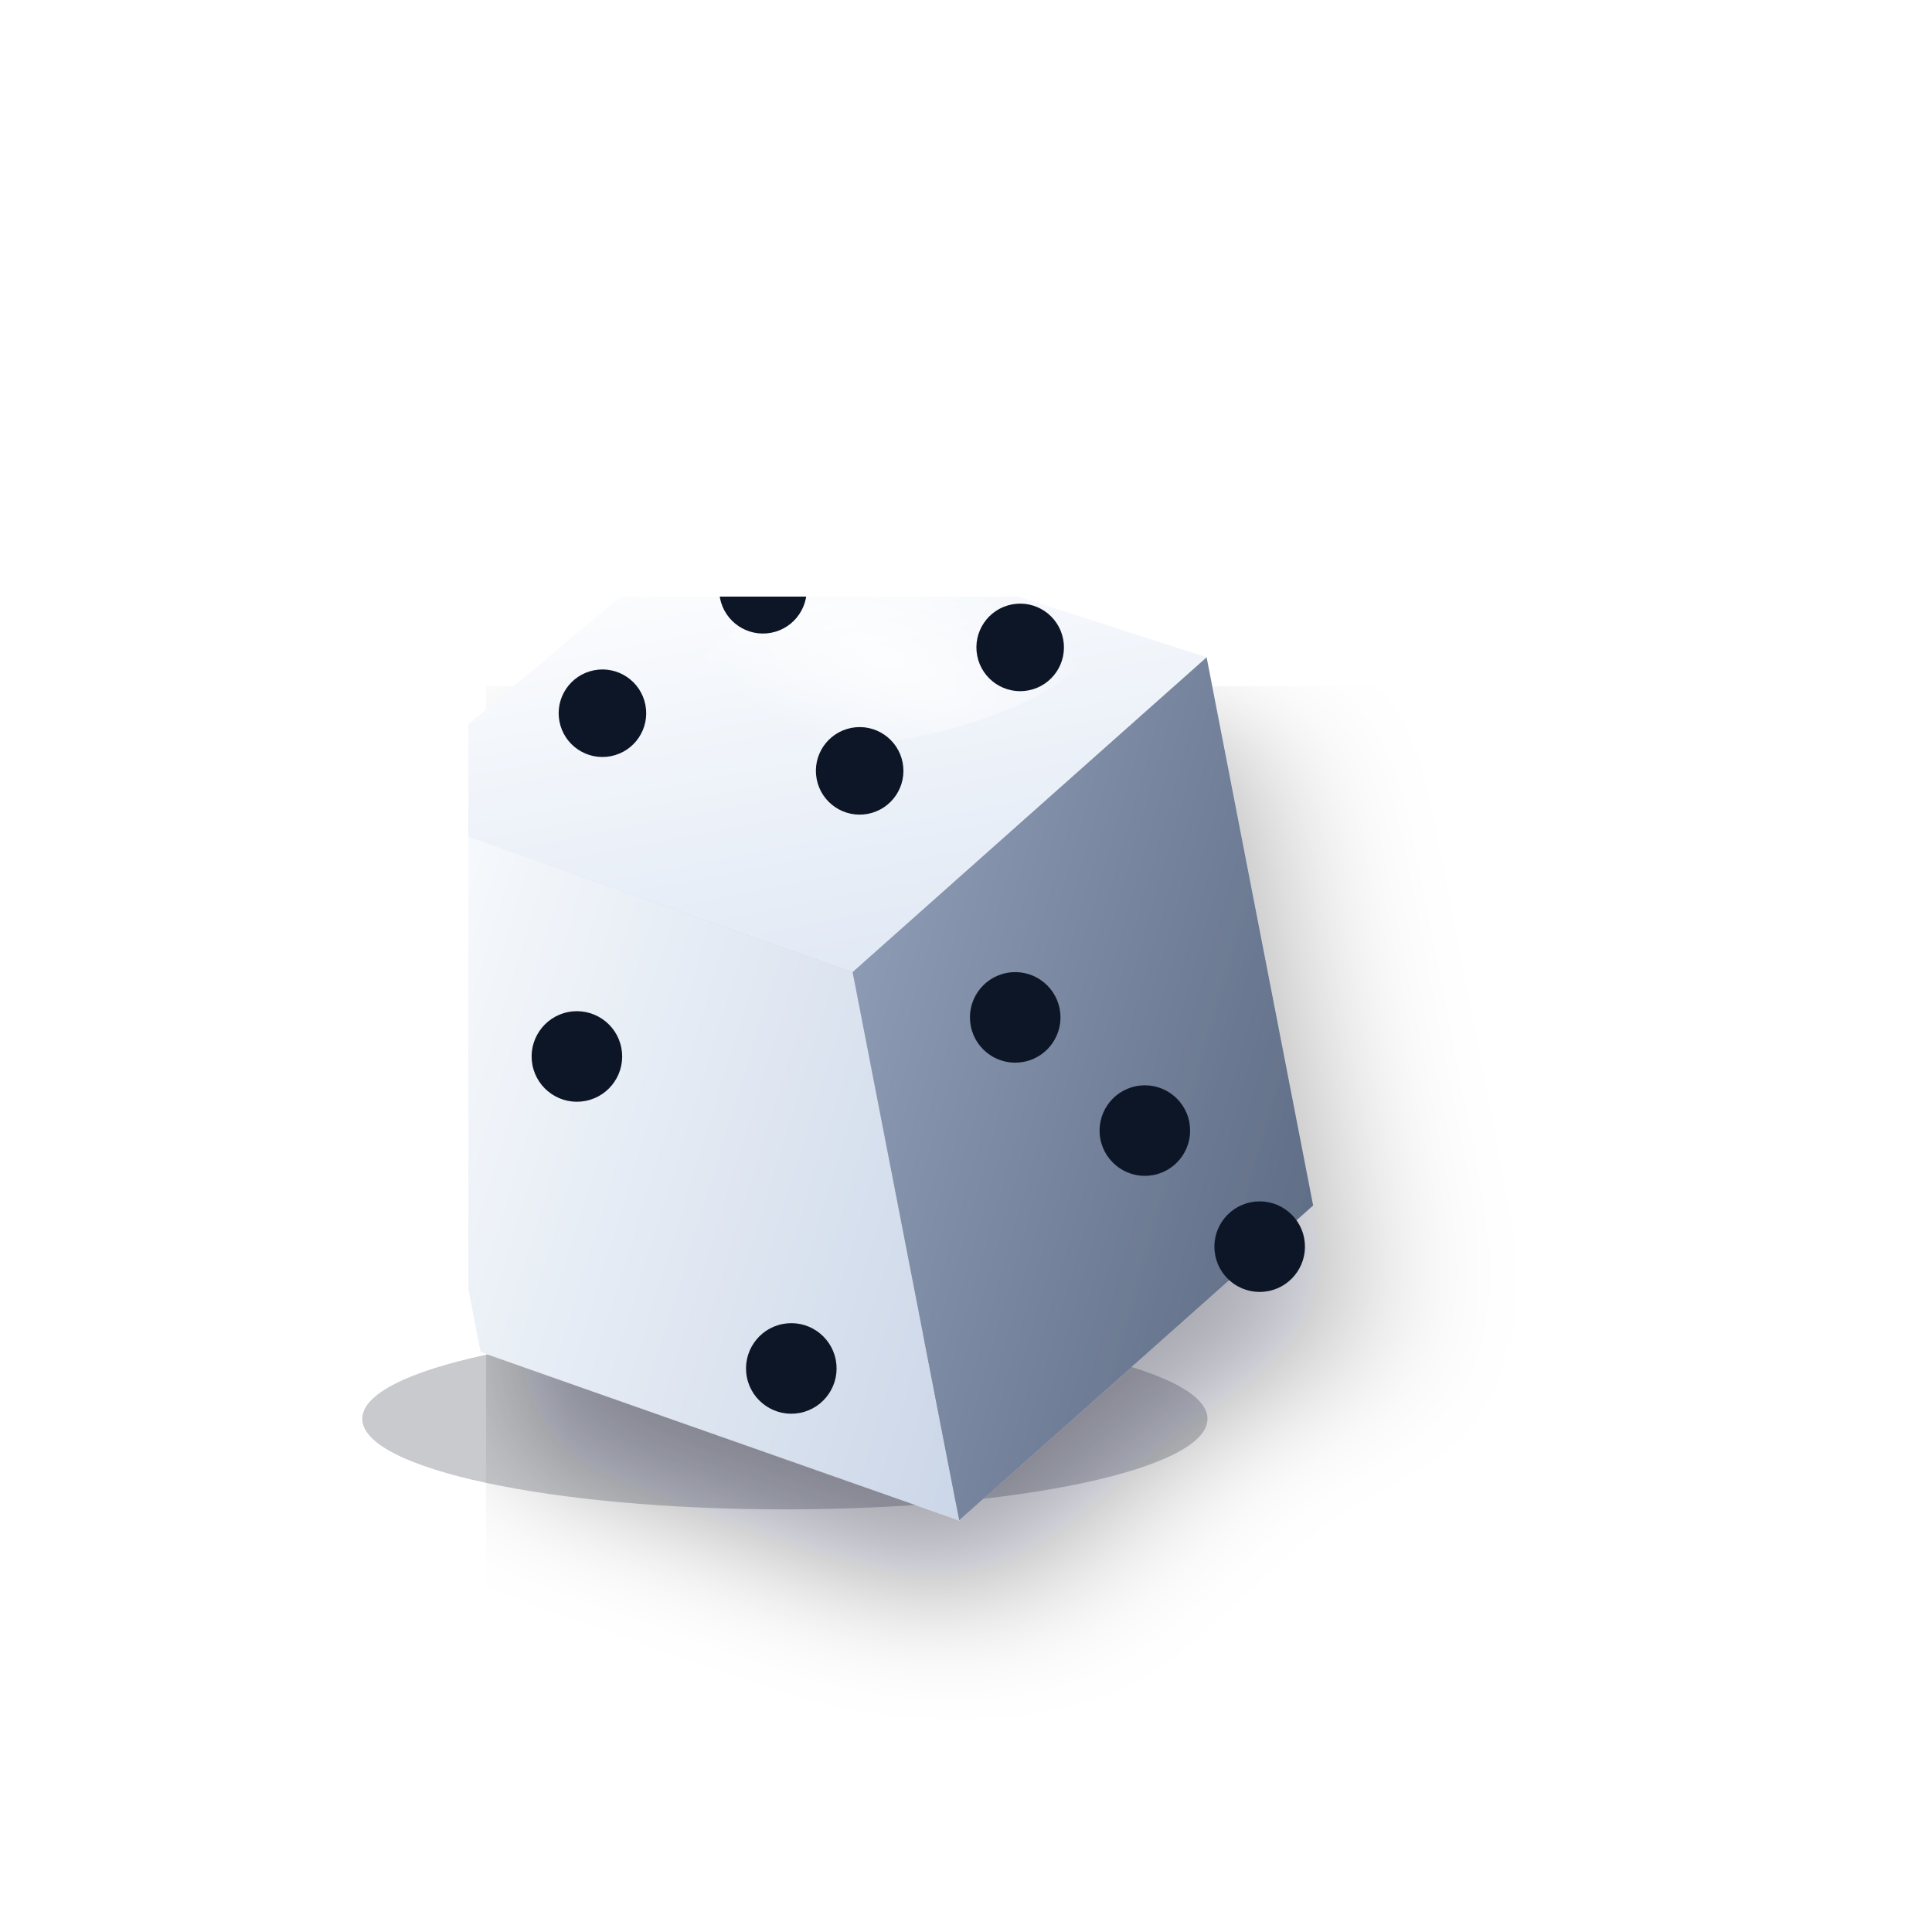
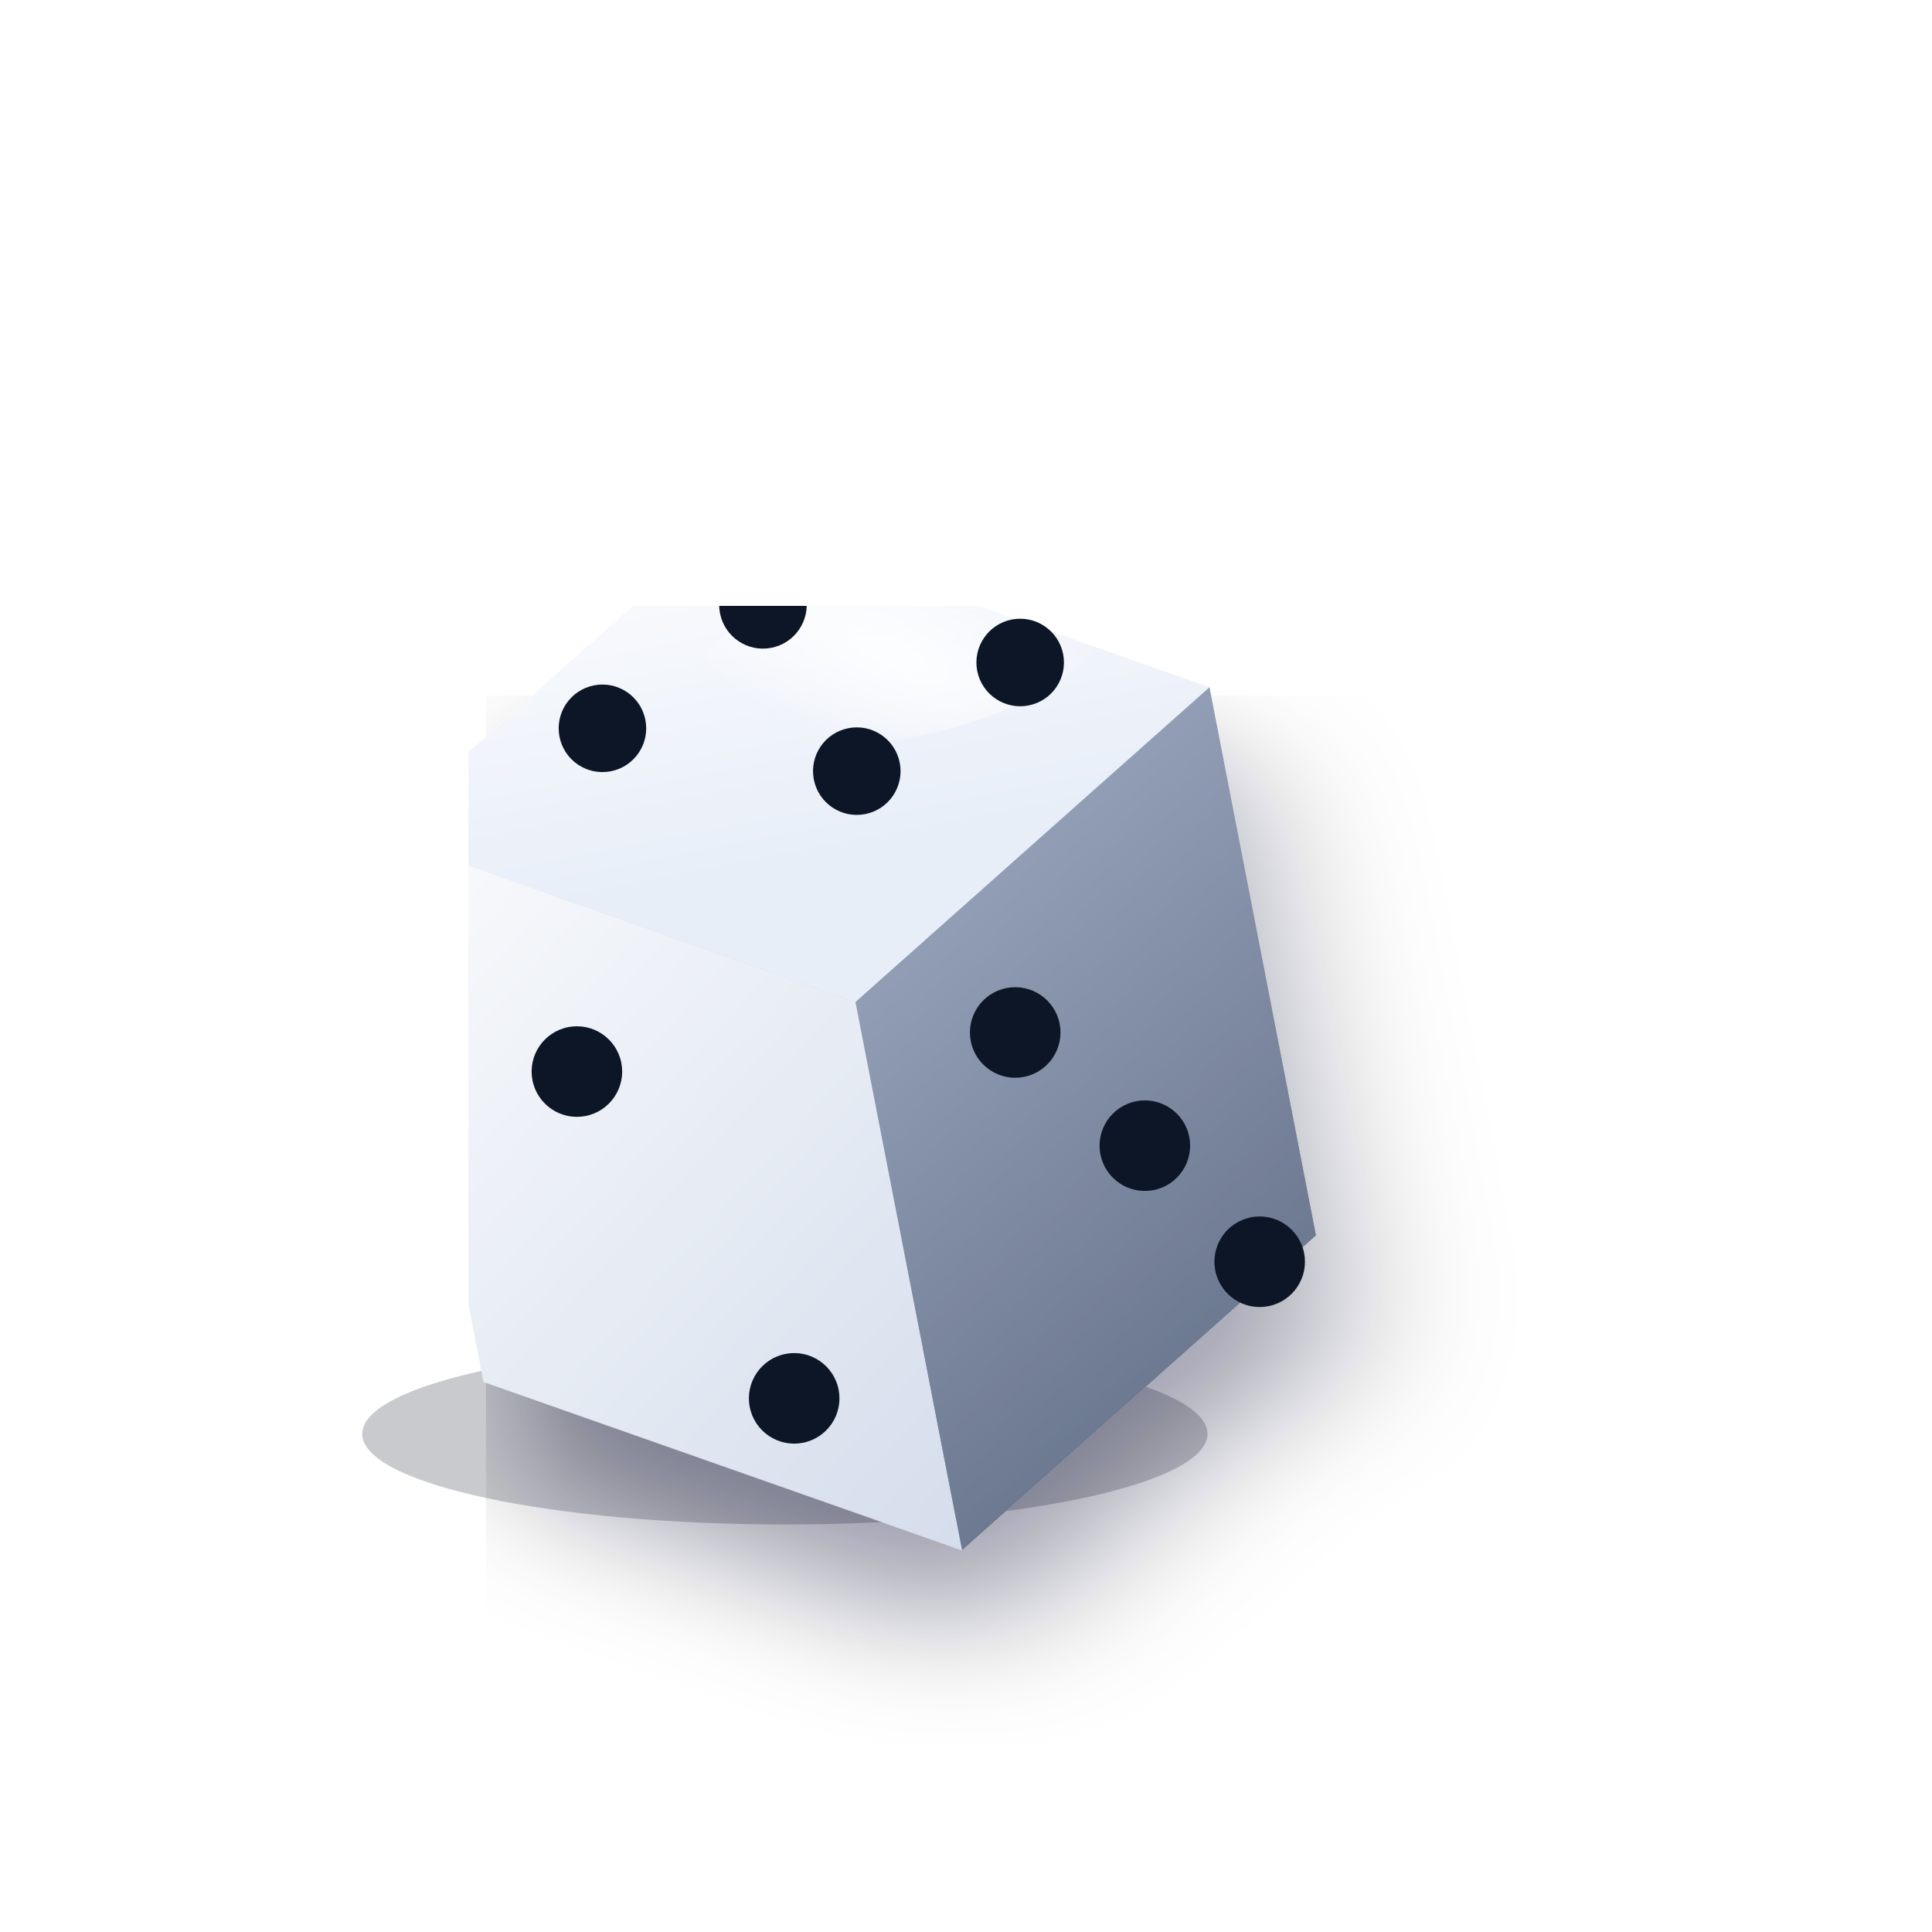
<svg xmlns="http://www.w3.org/2000/svg" width="128" height="128" viewBox="0 0 128 128" fill="none">
  <defs>
-     <linearGradient id="miniFront1" x1="0" y1="0" x2="1" y2="1">
-       <stop stop-color="#FCFEFF" />
-       <stop offset="1" stop-color="#CBD6E8" />
+     <linearGradient id="if1" x1="6" y1="8" x2="54" y2="72" gradientUnits="userSpaceOnUse">
+       <stop stop-color="#FFFFFF" />
+       <stop offset="1" stop-color="#CED8E9" />
    </linearGradient>
-     <linearGradient id="miniTop1" x1="0.5" y1="0" x2="0.5" y2="1">
+     <linearGradient id="it1" x1="30" y1="0" x2="30" y2="28" gradientUnits="userSpaceOnUse">
      <stop stop-color="#FFFFFF" />
-       <stop offset="1" stop-color="#E1E9F5" />
+       <stop offset="1" stop-color="#E8EEF8" />
    </linearGradient>
-     <linearGradient id="miniSide1" x1="0" y1="0" x2="1" y2="1">
-       <stop stop-color="#96A4BD" />
-       <stop offset="1" stop-color="#57647D" />
+     <linearGradient id="is1" x1="40" y1="22" x2="68" y2="70" gradientUnits="userSpaceOnUse">
+       <stop stop-color="#9CA8BF" />
+       <stop offset="1" stop-color="#5C6981" />
    </linearGradient>
-     <linearGradient id="miniFront2" x1="0" y1="0" x2="1" y2="1">
-       <stop stop-color="#FCFEFF" />
-       <stop offset="1" stop-color="#D1DBEB" />
+     <linearGradient id="if2" x1="4" y1="4" x2="38" y2="50" gradientUnits="userSpaceOnUse">
+       <stop stop-color="#FFFFFF" />
+       <stop offset="1" stop-color="#D5DEEC" />
    </linearGradient>
-     <linearGradient id="miniTop2" x1="0.5" y1="0" x2="0.5" y2="1">
+     <linearGradient id="it2" x1="20" y1="0" x2="20" y2="20" gradientUnits="userSpaceOnUse">
      <stop stop-color="#FFFFFF" />
-       <stop offset="1" stop-color="#E4EBF6" />
+       <stop offset="1" stop-color="#E6EDF7" />
    </linearGradient>
-     <linearGradient id="miniSide2" x1="0" y1="0" x2="1" y2="1">
-       <stop stop-color="#9BA8BF" />
-       <stop offset="1" stop-color="#5B6880" />
+     <linearGradient id="is2" x1="28" y1="16" x2="46" y2="48" gradientUnits="userSpaceOnUse">
+       <stop stop-color="#A1ACC1" />
+       <stop offset="1" stop-color="#647086" />
    </linearGradient>
-     <radialGradient id="miniSpec1" cx="0" cy="0" r="1" gradientUnits="userSpaceOnUse" gradientTransform="translate(37 17) rotate(35) scale(18 7)">
+     <radialGradient id="ihl1" cx="0" cy="0" r="1" gradientUnits="userSpaceOnUse" gradientTransform="translate(38 16) rotate(32) scale(18 7)">
+       <stop stop-color="white" stop-opacity="0.86" />
+       <stop offset="1" stop-color="white" stop-opacity="0" />
+     </radialGradient>
+     <radialGradient id="ihl2" cx="0" cy="0" r="1" gradientUnits="userSpaceOnUse" gradientTransform="translate(28 12) rotate(30) scale(12 5)">
      <stop stop-color="white" stop-opacity="0.78" />
      <stop offset="1" stop-color="white" stop-opacity="0" />
    </radialGradient>
-     <radialGradient id="miniSpec2" cx="0" cy="0" r="1" gradientUnits="userSpaceOnUse" gradientTransform="translate(29 13) rotate(35) scale(13 5)">
-       <stop stop-color="white" stop-opacity="0.66" />
-       <stop offset="1" stop-color="white" stop-opacity="0" />
-     </radialGradient>
-     <filter id="miniShadowBig" x="8" y="22" width="76" height="78" filterUnits="userSpaceOnUse" color-interpolation-filters="sRGB">
-       <feDropShadow dx="0" dy="6" stdDeviation="5" flood-color="#07101F" flood-opacity="0.36" />
+     <filter id="ids1" x="8" y="22" width="78" height="82" filterUnits="userSpaceOnUse" color-interpolation-filters="sRGB">
+       <feDropShadow dx="0" dy="6" stdDeviation="5" flood-color="#081121" flood-opacity="0.38" />
    </filter>
-     <filter id="miniShadowBack" x="56" y="22" width="52" height="54" filterUnits="userSpaceOnUse" color-interpolation-filters="sRGB">
-       <feDropShadow dx="0" dy="5" stdDeviation="4.5" flood-color="#07101F" flood-opacity="0.3" />
+     <filter id="ids2" x="58" y="24" width="48" height="50" filterUnits="userSpaceOnUse" color-interpolation-filters="sRGB">
+       <feDropShadow dx="0" dy="5" stdDeviation="4.5" flood-color="#081121" flood-opacity="0.3" />
    </filter>
  </defs>
-   <ellipse cx="52" cy="94" rx="28" ry="6" fill="#091224" fill-opacity="0.22" />
-   <g transform="translate(59 28) rotate(8)" filter="url(#miniShadowBack)">
-     <polygon points="24,4 46,17 25,29 3,17" fill="url(#miniTop2)" />
-     <polygon points="3,17 25,29 25,57 3,44" fill="url(#miniFront2)" />
-     <polygon points="25,29 46,17 46,45 25,57" fill="url(#miniSide2)" />
-     <ellipse cx="30" cy="13" rx="10" ry="4" fill="url(#miniSpec2)" />
-     <circle cx="25" cy="16" r="2.3" fill="#111827" />
-     <circle cx="11" cy="31" r="2.5" fill="#111827" />
-     <circle cx="18" cy="47" r="2.5" fill="#111827" />
-     <circle cx="35" cy="35" r="2.5" fill="#111827" />
-     <circle cx="40" cy="46" r="2.5" fill="#111827" />
+   <ellipse cx="52" cy="95" rx="28" ry="6" fill="#091224" fill-opacity="0.22" />
+   <g transform="translate(60 30) rotate(9)" filter="url(#ids2)">
+     <polygon points="20,3 39,14 21,25 2,14" fill="url(#it2)" />
+     <polygon points="2,14 21,25 21,49 2,38" fill="url(#if2)" />
+     <polygon points="21,25 39,14 39,38 21,49" fill="url(#is2)" />
+     <ellipse cx="27" cy="11" rx="8" ry="3.5" fill="url(#ihl2)" />
+     <circle cx="20" cy="14" r="2.2" fill="#111827" />
+     <circle cx="8" cy="26" r="2.4" fill="#111827" />
+     <circle cx="15" cy="42" r="2.4" fill="#111827" />
+     <circle cx="30" cy="27" r="2.4" fill="#111827" />
+     <circle cx="34" cy="37" r="2.4" fill="#111827" />
  </g>
-   <g transform="translate(19 34) rotate(-11)" filter="url(#miniShadowBig)">
-     <polygon points="29,5 58,21 31,37 2,20" fill="url(#miniTop1)" />
-     <polygon points="2,20 31,37 31,74 2,57" fill="url(#miniFront1)" />
-     <polygon points="31,37 58,21 58,58 31,74" fill="url(#miniSide1)" />
-     <ellipse cx="38" cy="17" rx="14" ry="5.5" fill="url(#miniSpec1)" />
+   <g transform="translate(19 35) rotate(-11)" filter="url(#ids1)">
+     <polygon points="29,5 58,22 31,38 2,21" fill="url(#it1)" />
+     <polygon points="2,21 31,38 31,75 2,58" fill="url(#if1)" />
+     <polygon points="31,38 58,22 58,59 31,75" fill="url(#is1)" />
+     <ellipse cx="38" cy="16" rx="14" ry="5.5" fill="url(#ihl1)" />
    <circle cx="18" cy="17" r="2.9" fill="#111827" />
    <circle cx="30" cy="11" r="2.9" fill="#111827" />
-     <circle cx="34" cy="24" r="2.9" fill="#111827" />
+     <circle cx="34" cy="23" r="2.9" fill="#111827" />
    <circle cx="46" cy="18" r="2.9" fill="#111827" />
    <circle cx="12" cy="39" r="3" fill="#111827" />
-     <circle cx="22" cy="62" r="3" fill="#111827" />
+     <circle cx="22" cy="63" r="3" fill="#111827" />
    <circle cx="41" cy="42" r="3" fill="#111827" />
    <circle cx="48" cy="51" r="3" fill="#111827" />
    <circle cx="54" cy="60" r="3" fill="#111827" />
  </g>
</svg>
